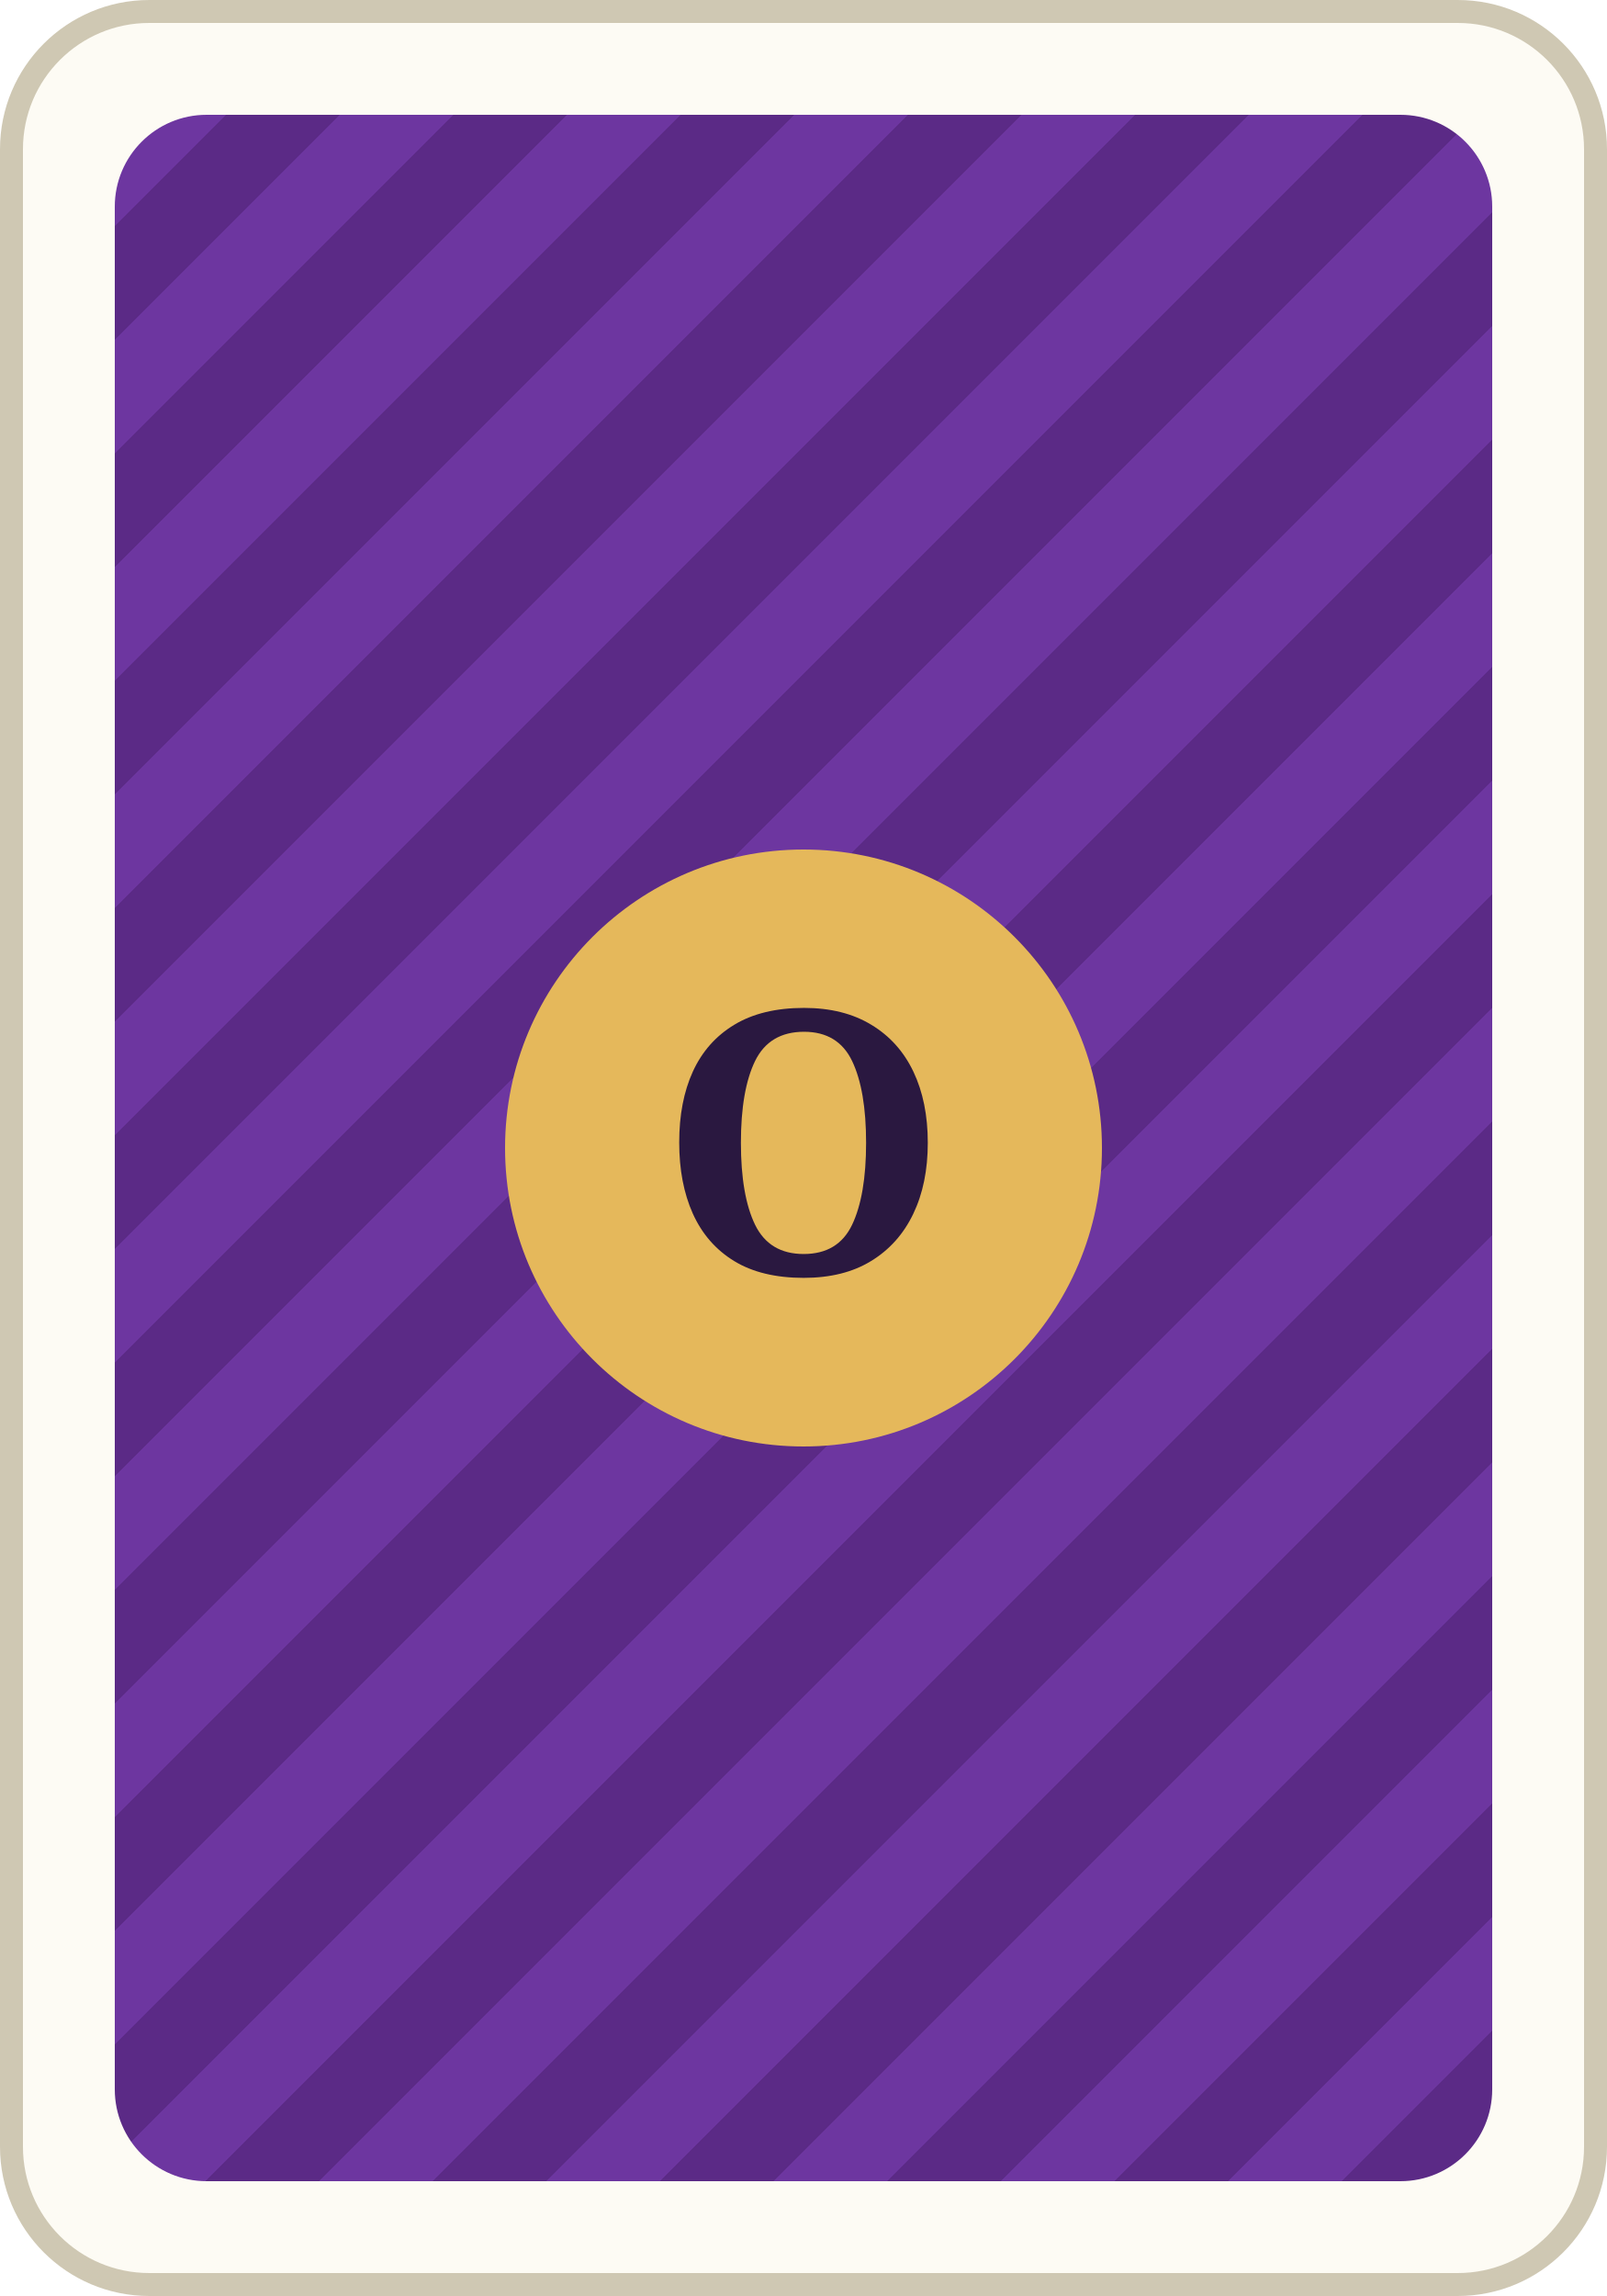
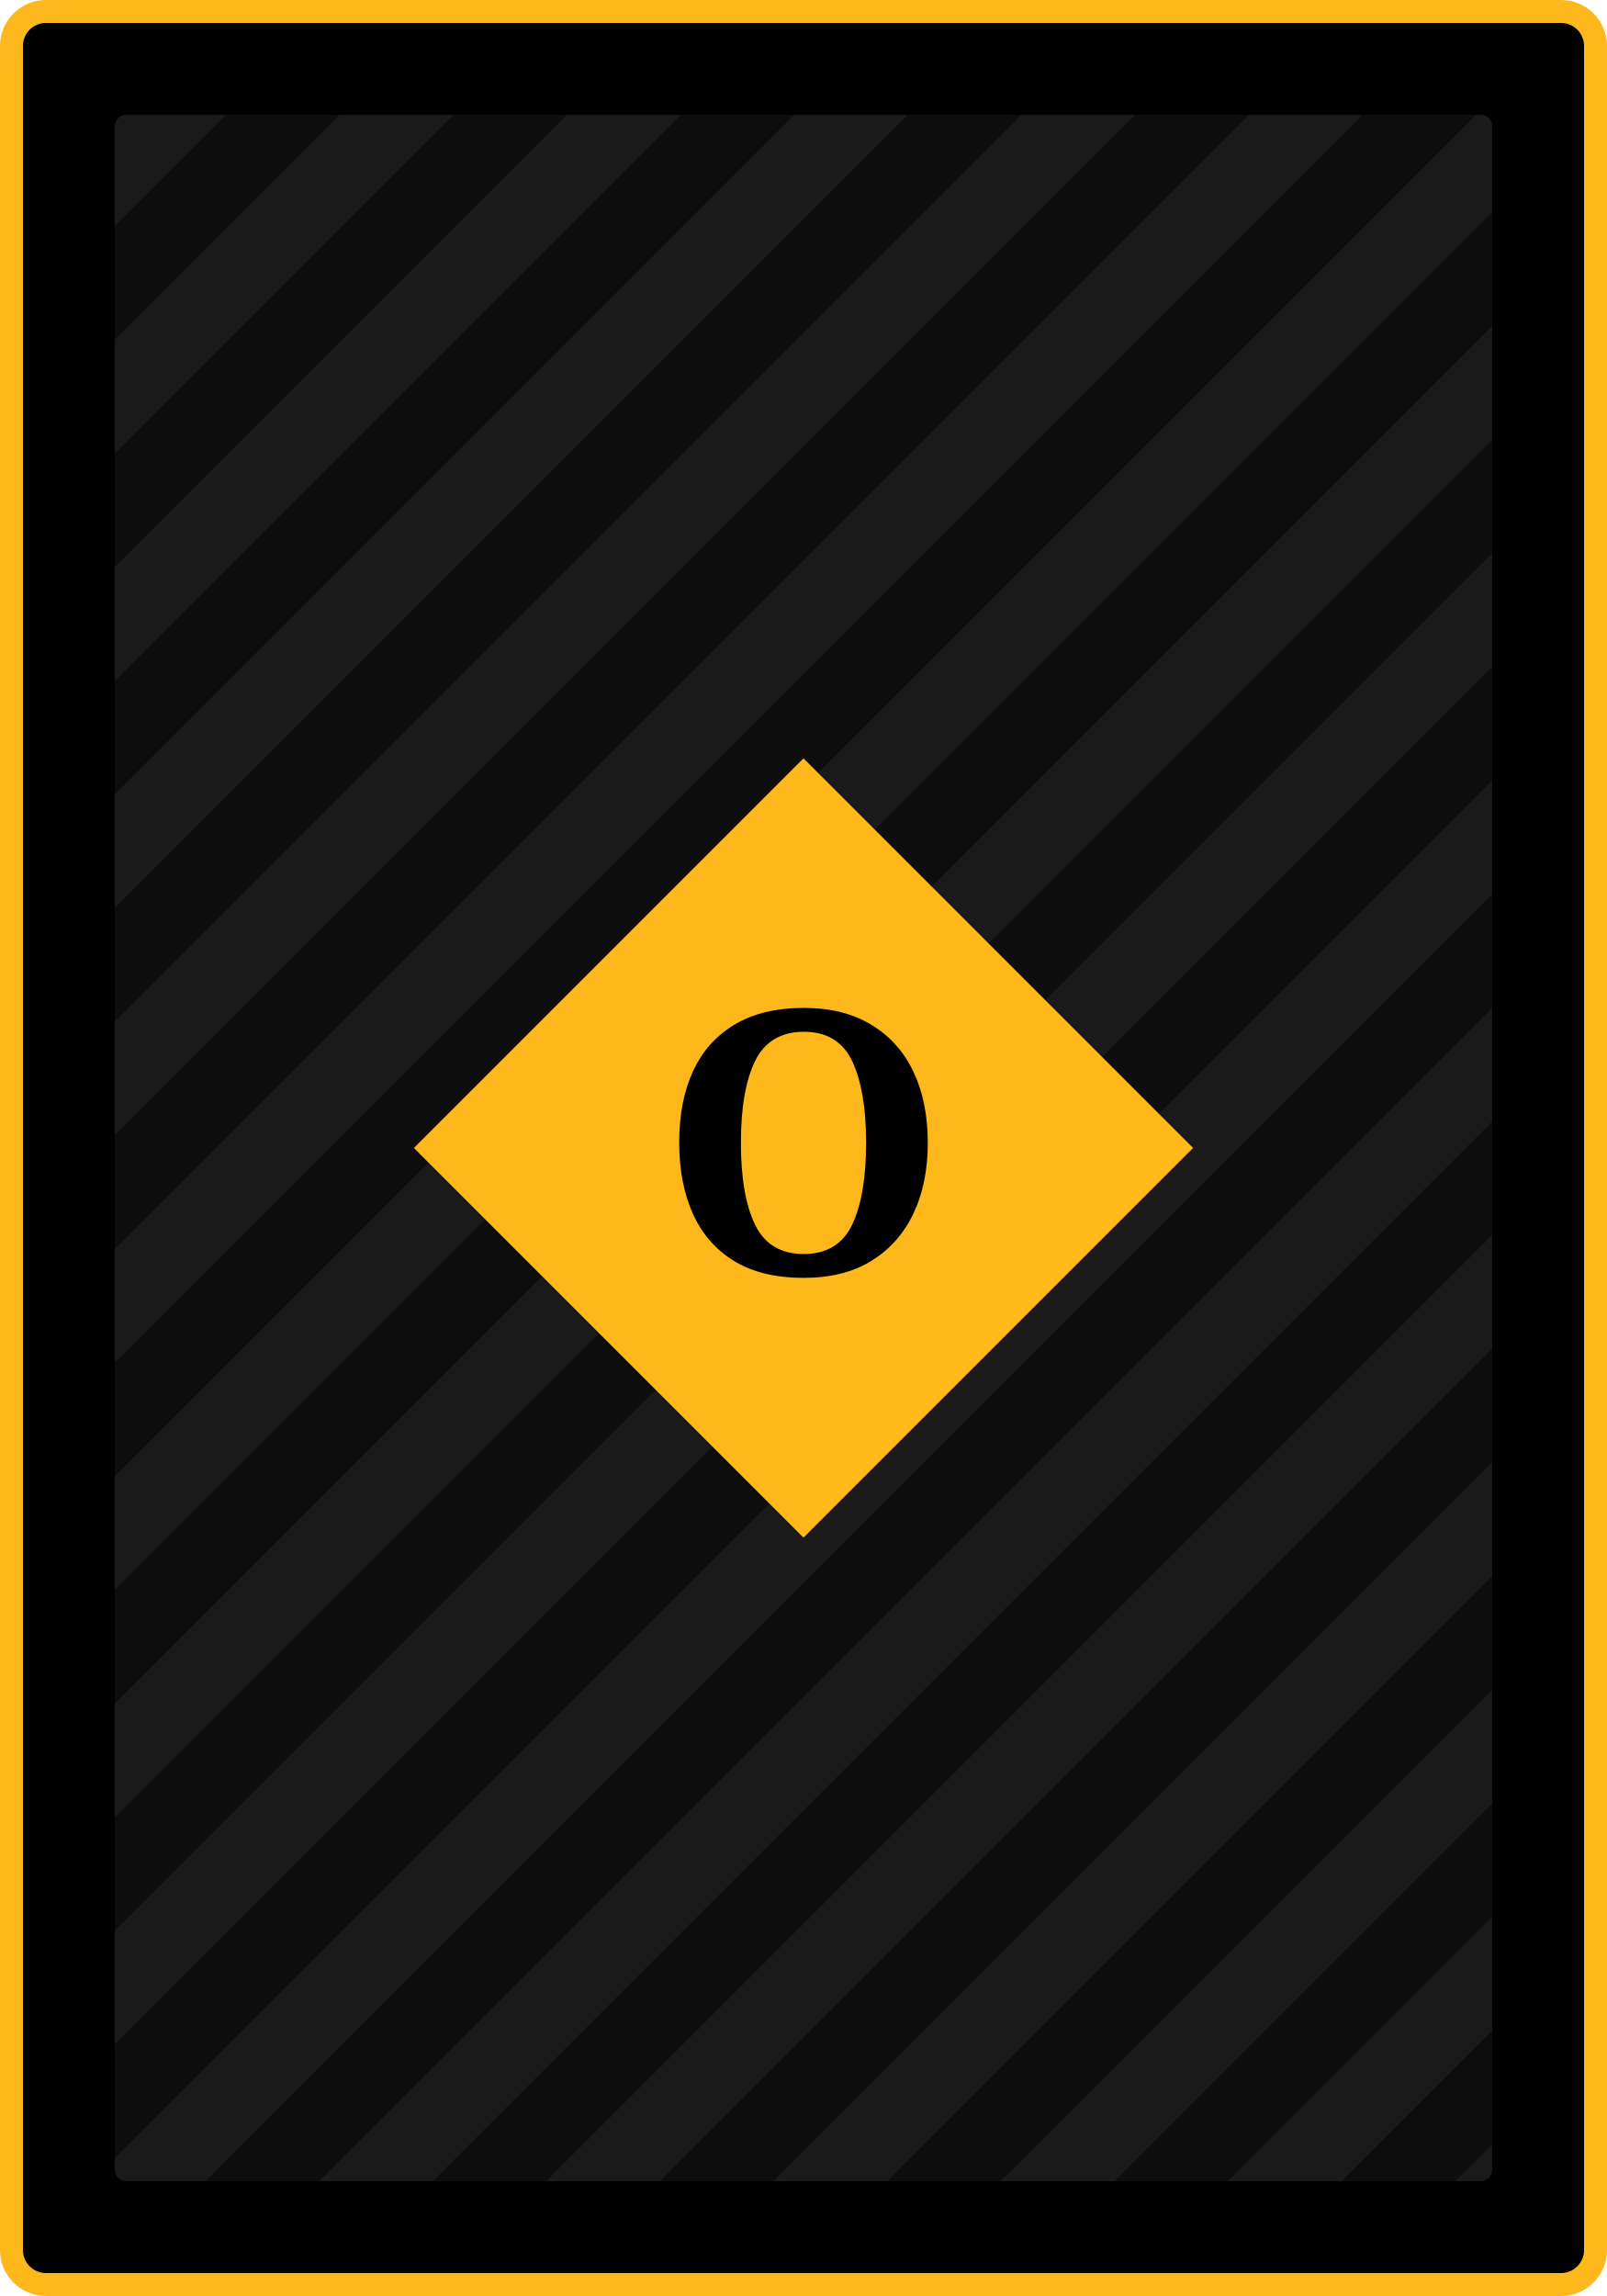
<svg xmlns="http://www.w3.org/2000/svg" width="140" height="200" viewBox="0 0 140 200">
  <defs>
    <pattern id="p" width="14" height="14" patternUnits="userSpaceOnUse" patternTransform="rotate(45)">
-       <rect width="14" height="14" fill="#5b2a86" />
-       <rect width="7" height="14" fill="#6d36a0" />
+       <rect width="14" height="14" fill="#0d0d0d" />
+       <rect width="7" height="14" fill="#1a1a1a" />
    </pattern>
  </defs>
-   <rect x="1" y="1" width="138" height="198" rx="12" fill="#fdfbf4" stroke="#cfc8b3" stroke-width="2" />
-   <rect x="10" y="10" width="120" height="180" rx="8" fill="url(#p)" />
-   <circle cx="70" cy="100" r="26" fill="#e5b85b" />
-   <text x="70" y="111" font-family="Georgia, serif" font-size="32" font-weight="700" text-anchor="middle" fill="#2a1840">O</text>
+   <rect x="1" y="1" width="138" height="198" rx="3" fill="#000" stroke="#FFB81C" stroke-width="2" />
+   <rect x="10" y="10" width="120" height="180" rx="1" fill="url(#p)" />
+   <rect x="46" y="76" width="48" height="48" fill="#FFB81C" transform="rotate(45 70 100)" />
+   <text x="70" y="111" font-family="Georgia, serif" font-size="32" font-weight="700" text-anchor="middle" fill="#000">O</text>
</svg>
